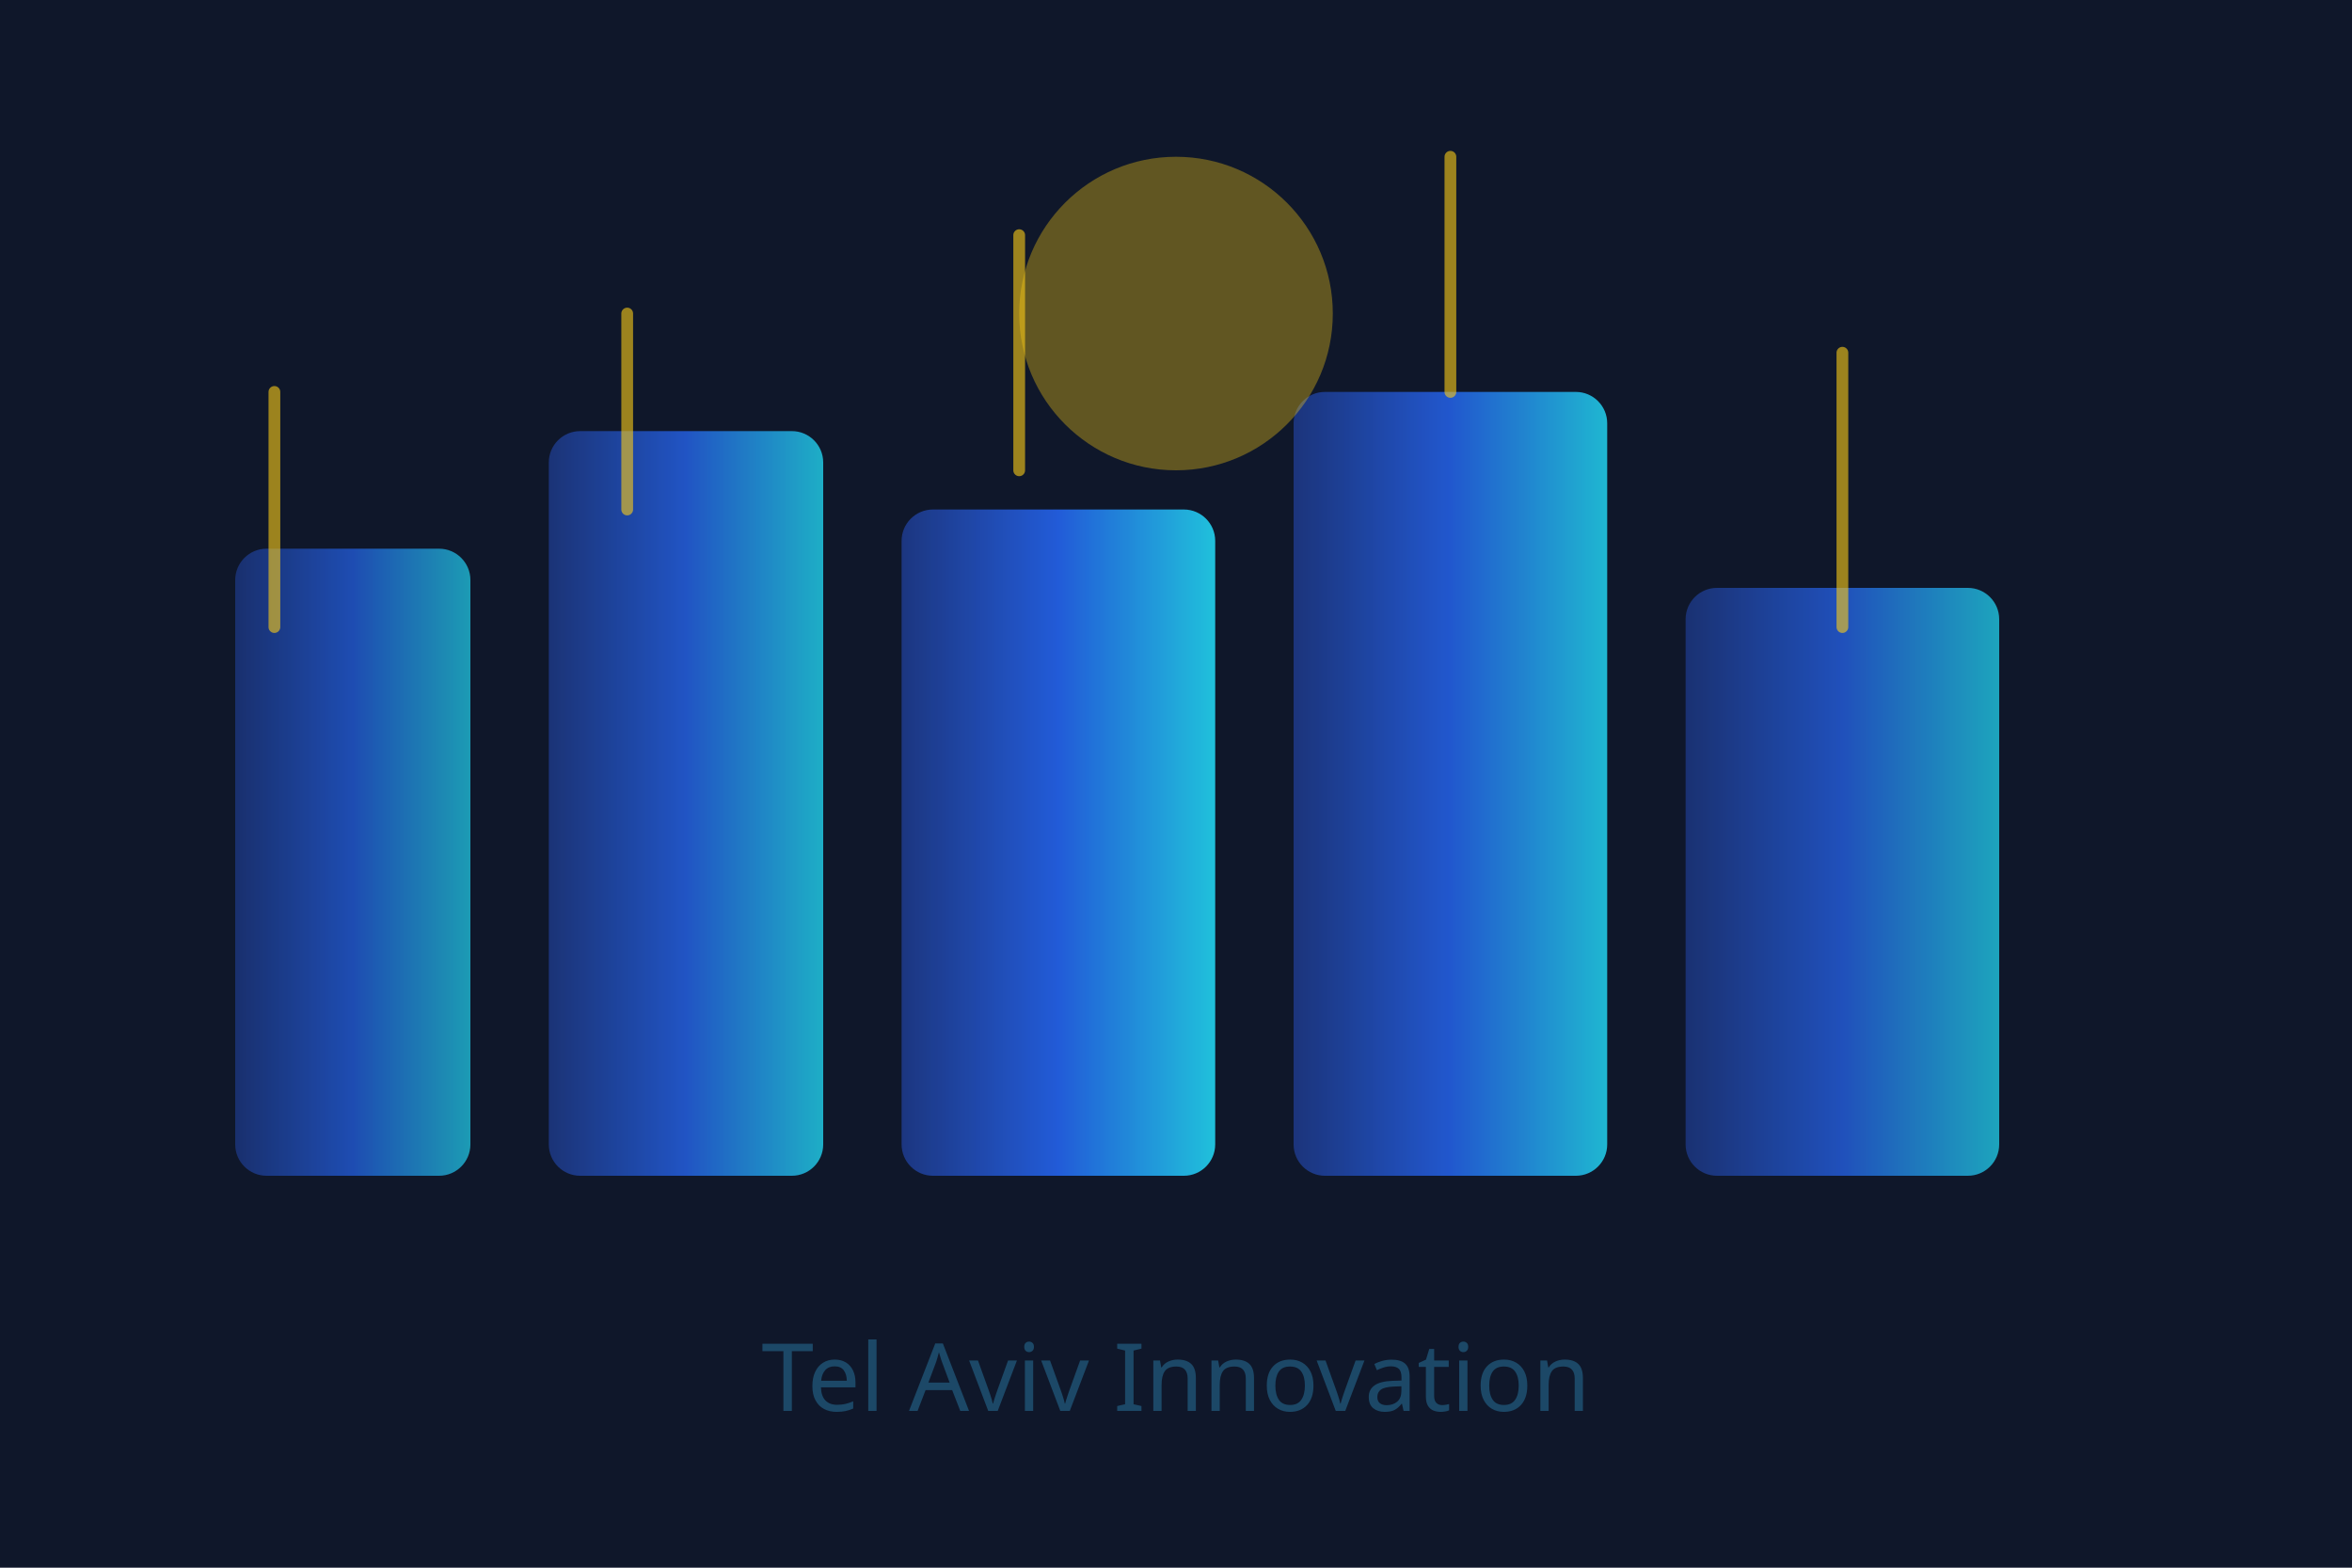
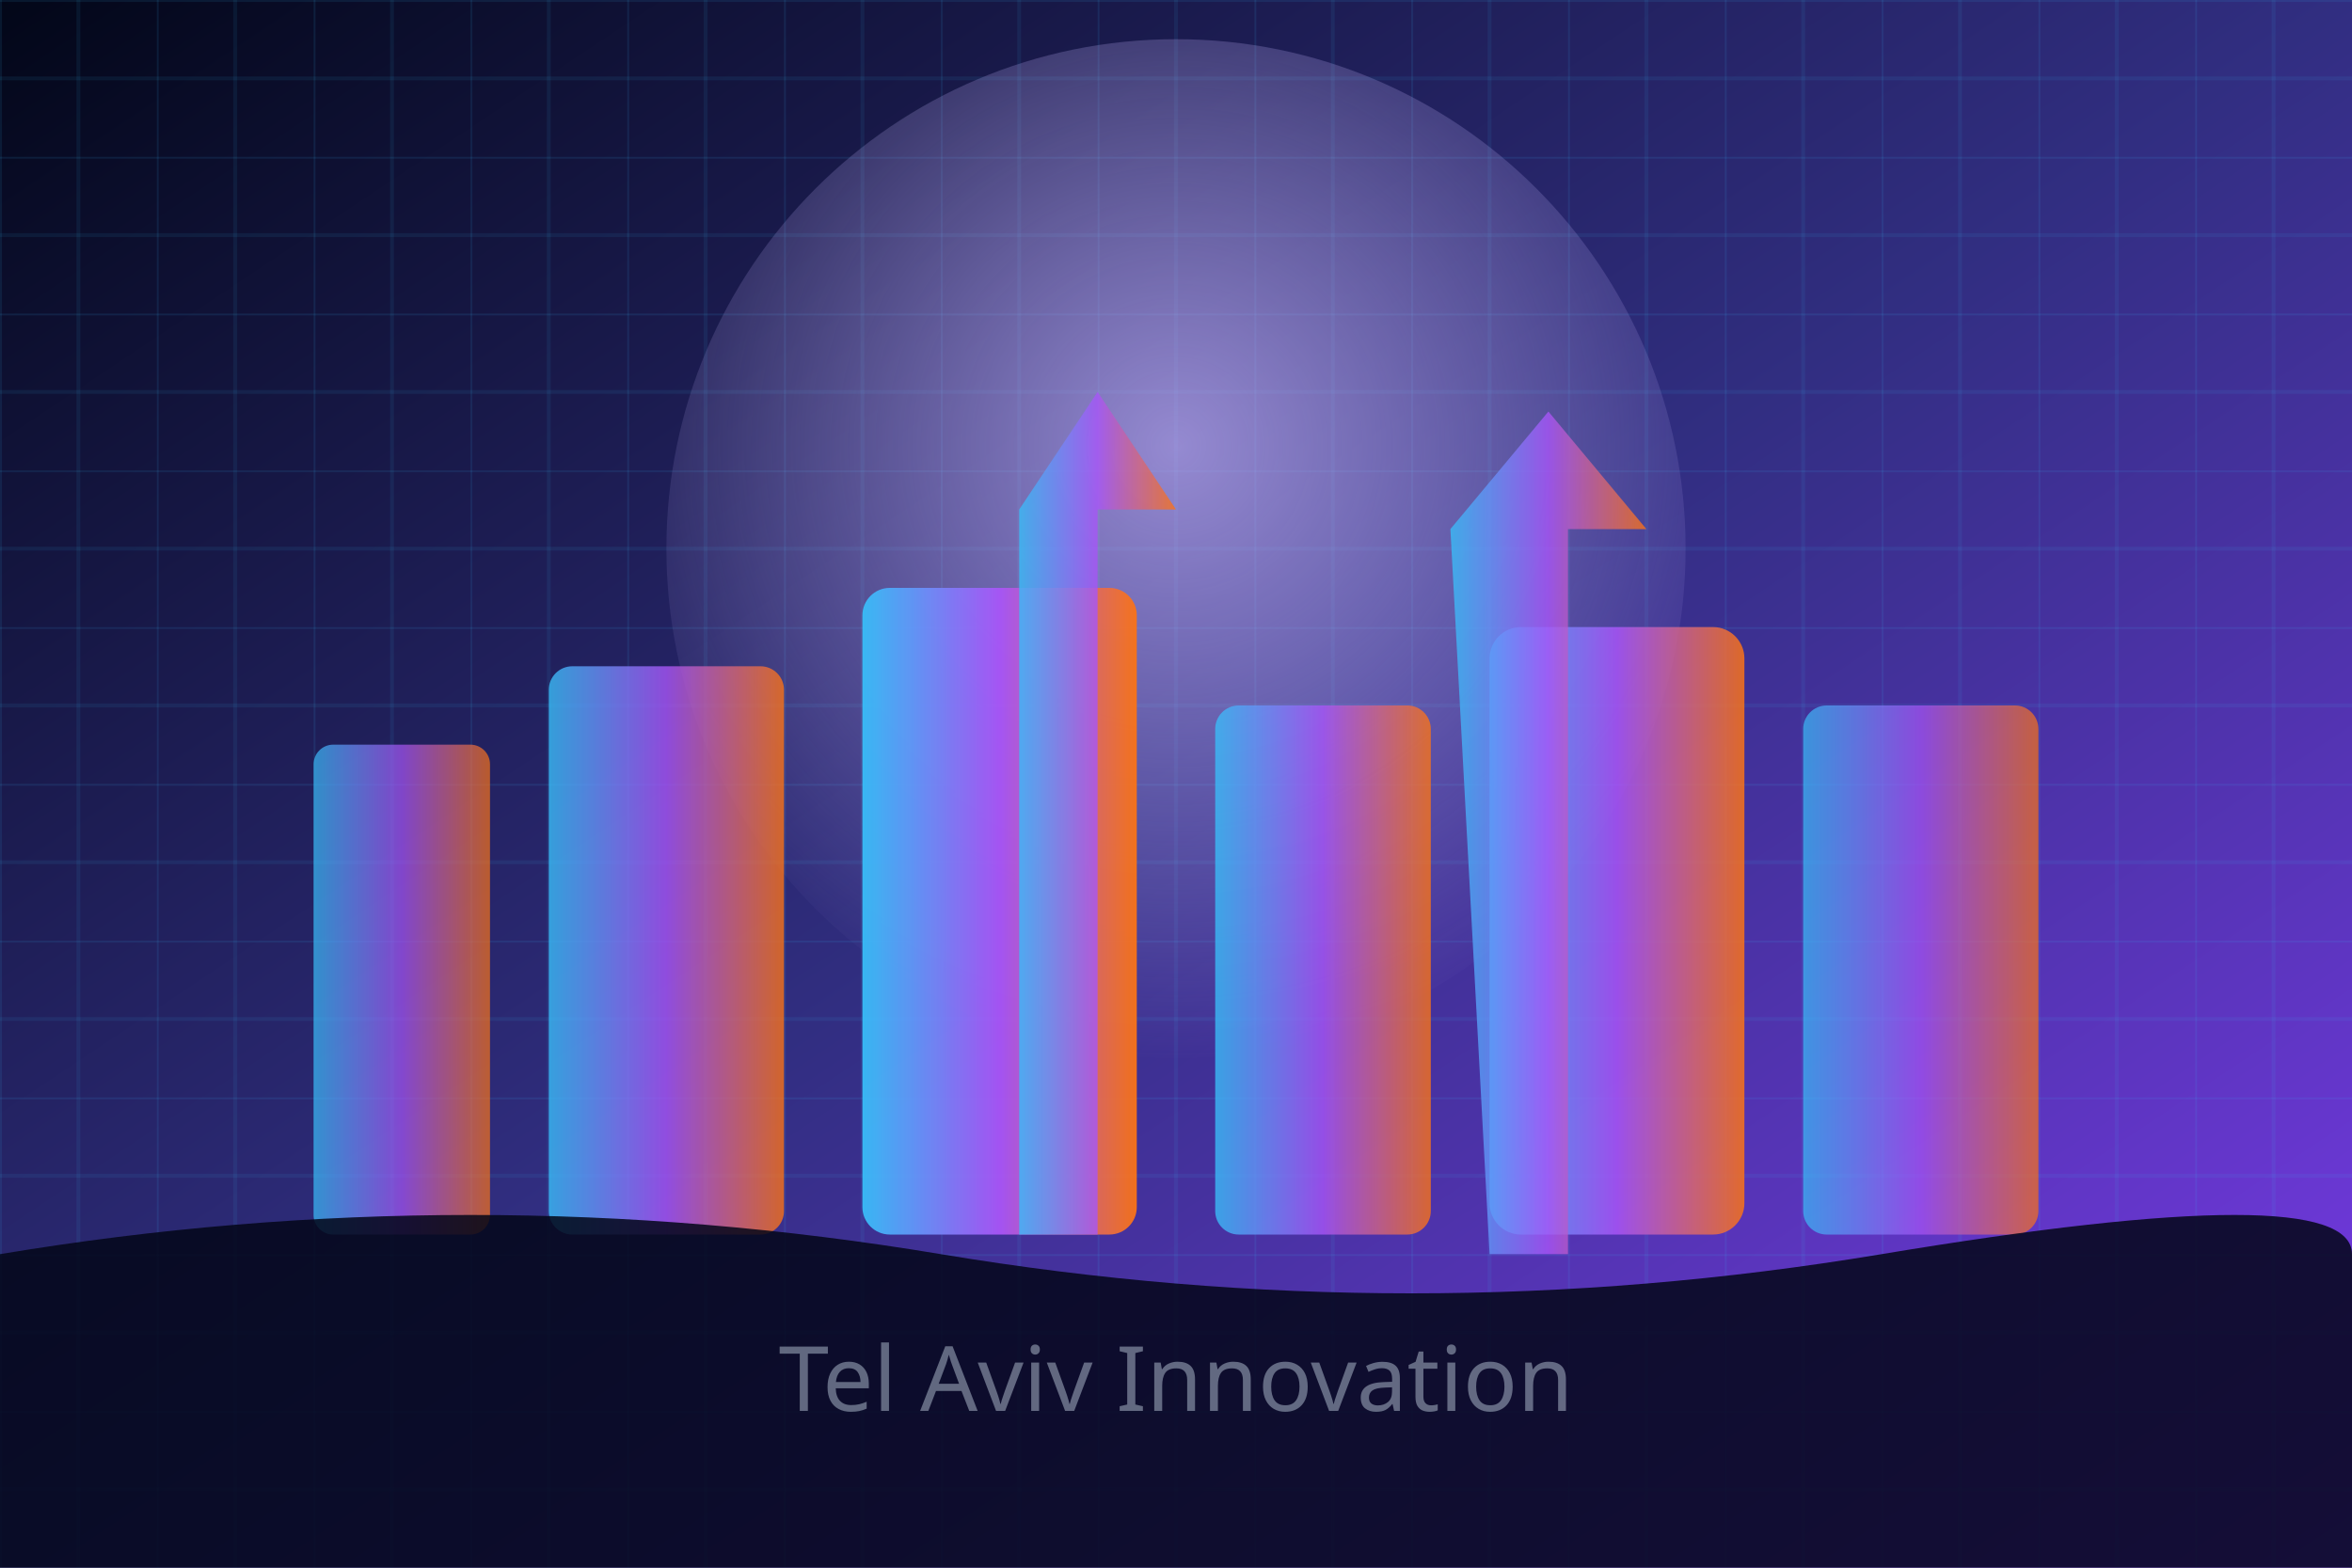
<svg xmlns="http://www.w3.org/2000/svg" width="1200" height="800" viewBox="0 0 1200 800">
  <defs>
-     <linearGradient id="city" x1="0%" y1="0%" x2="100%" y2="0%">
-       <stop offset="0%" stop-color="#1e3a8a" />
-       <stop offset="50%" stop-color="#2563eb" />
-       <stop offset="100%" stop-color="#22d3ee" />
+     <linearGradient id="techSky" x1="0%" y1="0%" x2="100%" y2="100%">
+       <stop offset="0%" stop-color="#020617" />
+       <stop offset="50%" stop-color="#312e81" />
+       <stop offset="100%" stop-color="#7c3aed" />
    </linearGradient>
+     <linearGradient id="neon" x1="0%" y1="0%" x2="100%" y2="0%">
+       <stop offset="0%" stop-color="#38bdf8" />
+       <stop offset="50%" stop-color="#a855f7" />
+       <stop offset="100%" stop-color="#f97316" />
+     </linearGradient>
+     <radialGradient id="pulse" cx="50%" cy="40%" r="60%">
+       <stop offset="0%" stop-color="#c4b5fd" stop-opacity="0.7" />
+       <stop offset="100%" stop-color="#c4b5fd" stop-opacity="0" />
+     </radialGradient>
+     <pattern id="grid" width="80" height="80" patternUnits="userSpaceOnUse">
+       <path d="M0 0 H80" stroke="#38bdf8" stroke-opacity="0.1" stroke-width="2" />
+       <path d="M0 40 H80" stroke="#38bdf8" stroke-opacity="0.08" stroke-width="2" />
+       <path d="M0 0 V80" stroke="#38bdf8" stroke-opacity="0.1" stroke-width="2" />
+       <path d="M40 0 V80" stroke="#38bdf8" stroke-opacity="0.08" stroke-width="2" />
+     </pattern>
  </defs>
-   <rect width="1200" height="800" fill="#0f172a" />
-   <g fill="url(#city)">
-     <rect x="120" y="280" width="120" height="320" rx="16" opacity="0.7" />
-     <rect x="280" y="220" width="140" height="380" rx="16" opacity="0.8" />
-     <rect x="460" y="260" width="160" height="340" rx="16" opacity="0.9" />
-     <rect x="660" y="200" width="160" height="400" rx="16" opacity="0.85" />
-     <rect x="860" y="300" width="160" height="300" rx="16" opacity="0.75" />
+   <rect width="1200" height="800" fill="url(#techSky)" />
+   <rect width="1200" height="800" fill="url(#grid)" />
+   <circle cx="600" cy="280" r="260" fill="url(#pulse)" />
+   <g fill="url(#neon)">
+     <rect x="160" y="380" width="90" height="250" rx="10" opacity="0.7" />
+     <rect x="280" y="340" width="120" height="290" rx="12" opacity="0.8" />
+     <rect x="440" y="300" width="140" height="330" rx="14" opacity="0.95" />
+     <rect x="620" y="360" width="110" height="270" rx="12" opacity="0.8" />
+     <rect x="760" y="320" width="130" height="310" rx="16" opacity="0.85" />
+     <rect x="920" y="360" width="120" height="270" rx="12" opacity="0.7" />
+     <path d="M520 260 L560 200 L600 260 L560 260 L560 630 L520 630 Z" opacity="0.8" />
+     <path d="M740 270 L790 210 L840 270 L800 270 L800 640 L760 640 Z" opacity="0.8" />
  </g>
-   <g stroke="#facc15" stroke-width="6" stroke-linecap="round" opacity="0.6">
-     <path d="M140 320 V200" />
-     <path d="M320 260 V160" />
-     <path d="M520 240 V120" />
-     <path d="M740 200 V80" />
-     <path d="M940 320 V180" />
-   </g>
-   <circle cx="600" cy="160" r="80" fill="#facc15" opacity="0.35" />
-   <text x="50%" y="720" font-family="'Segoe UI', 'Helvetica Neue', sans-serif" font-size="48" fill="#38bdf8" text-anchor="middle" opacity="0.3">Tel Aviv Innovation</text>
+   <path d="M0 640 Q240 600 480 640 T960 640 T1200 640 V800 H0 Z" fill="#020617" opacity="0.85" />
+   <text x="50%" y="720" font-family="'Segoe UI', 'Helvetica Neue', sans-serif" font-size="46" fill="#e0f2fe" text-anchor="middle" opacity="0.4">Tel Aviv Innovation</text>
</svg>
